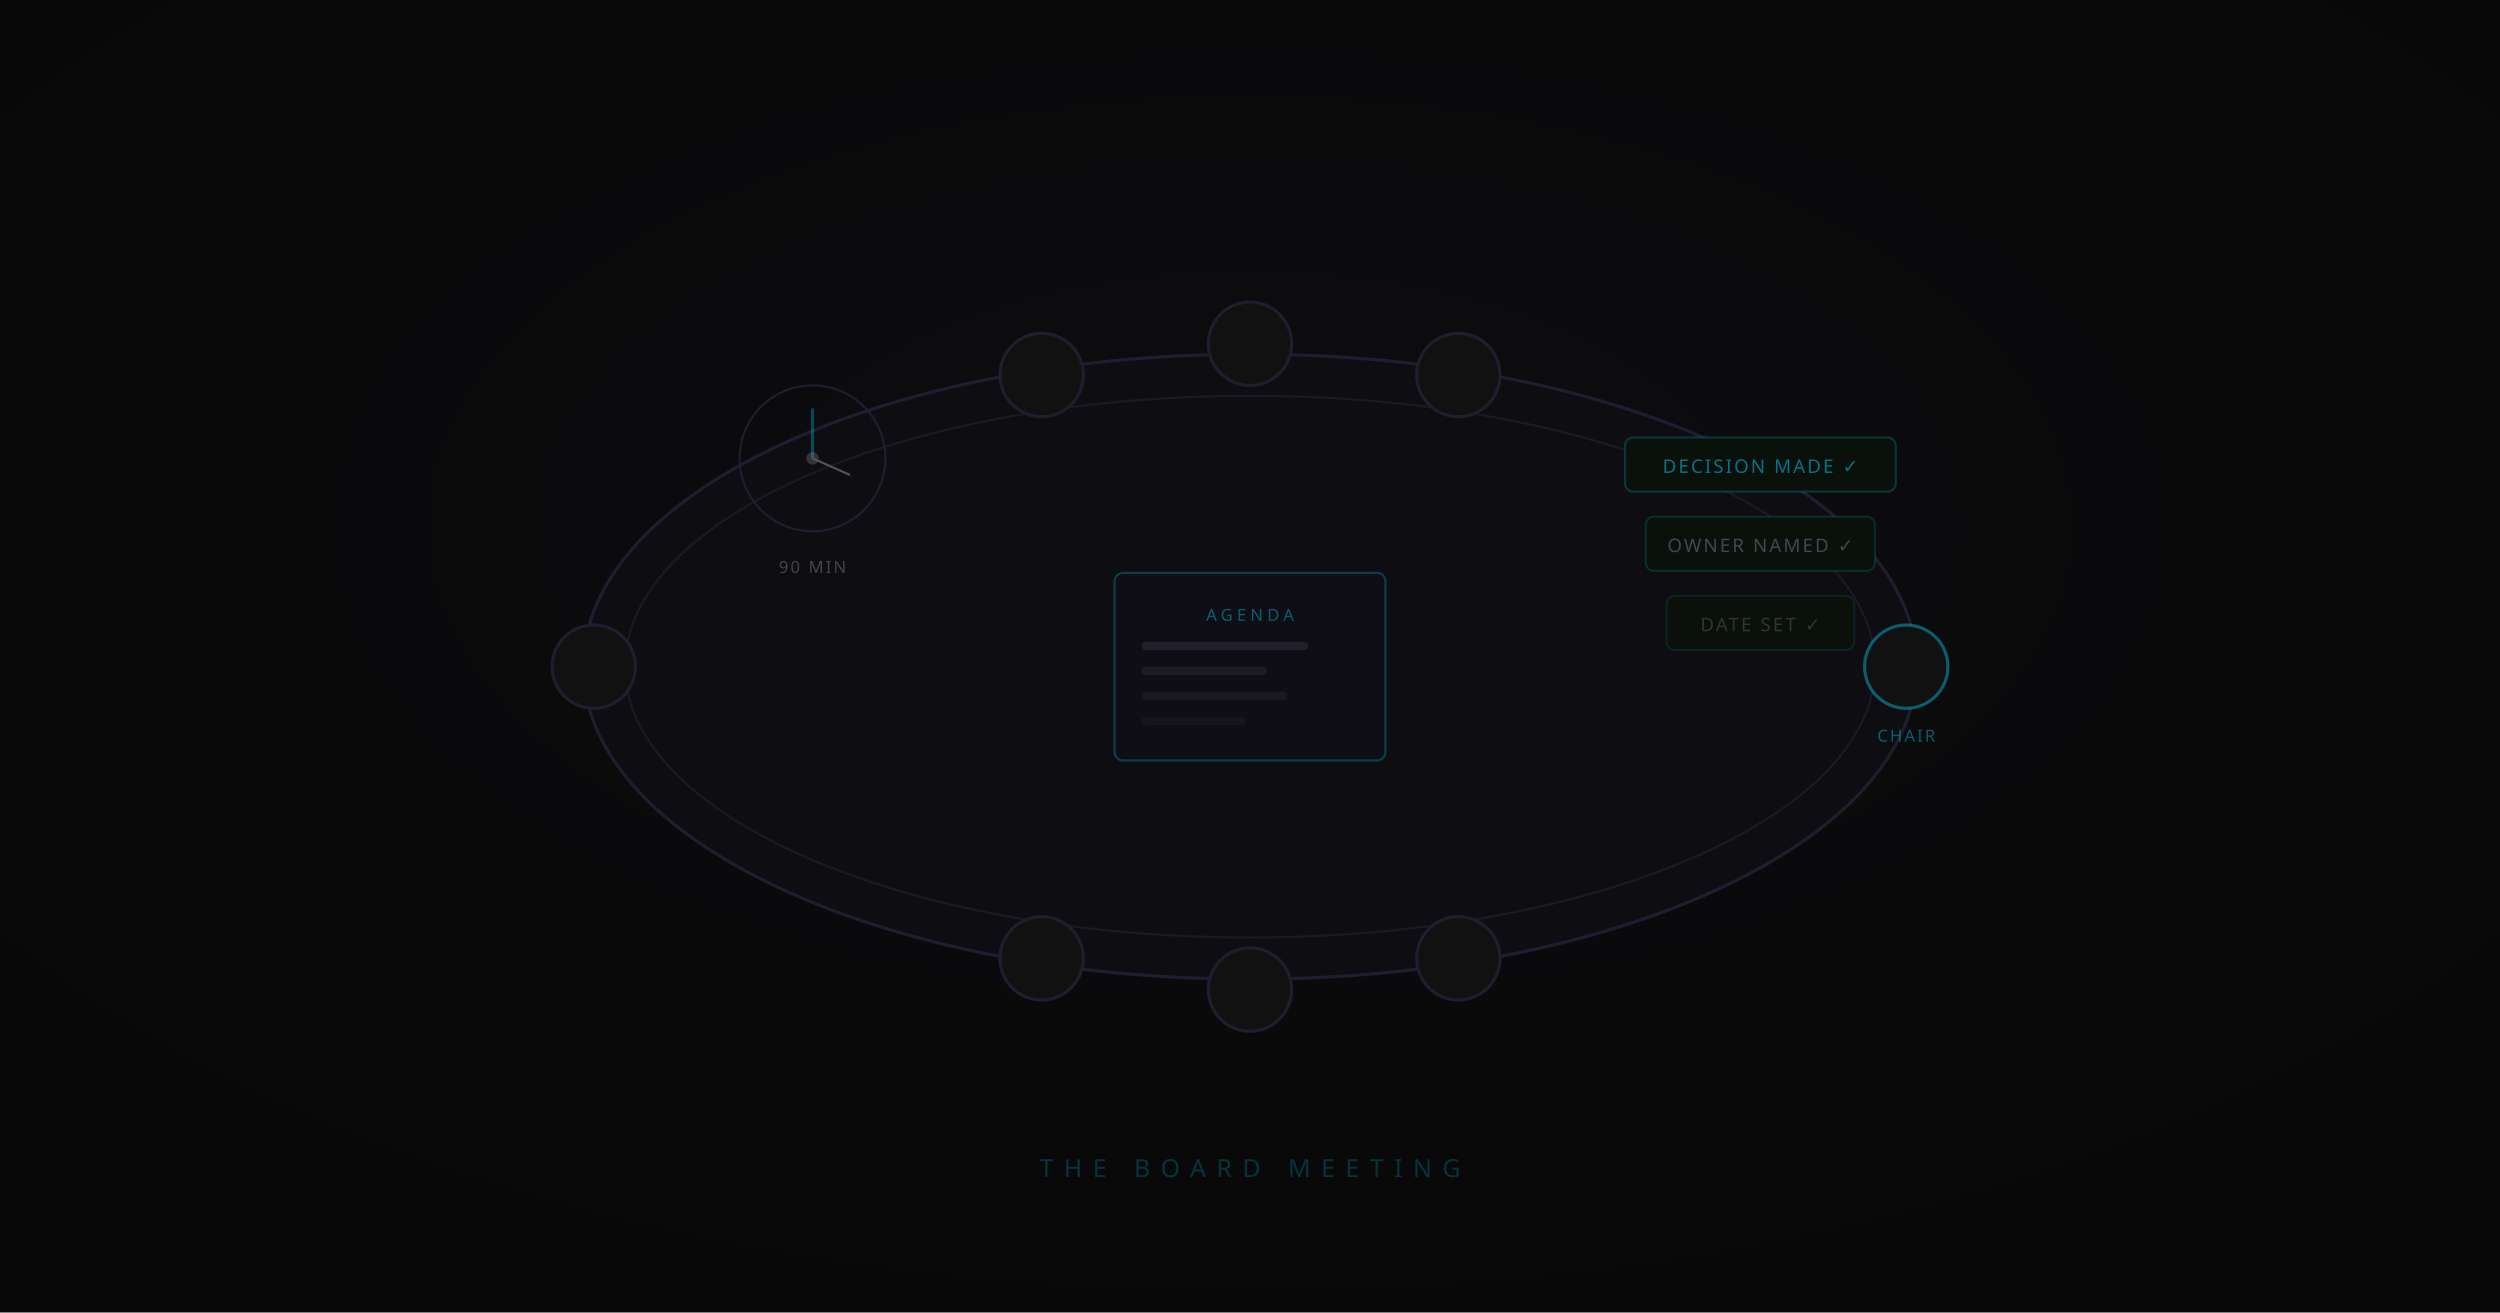
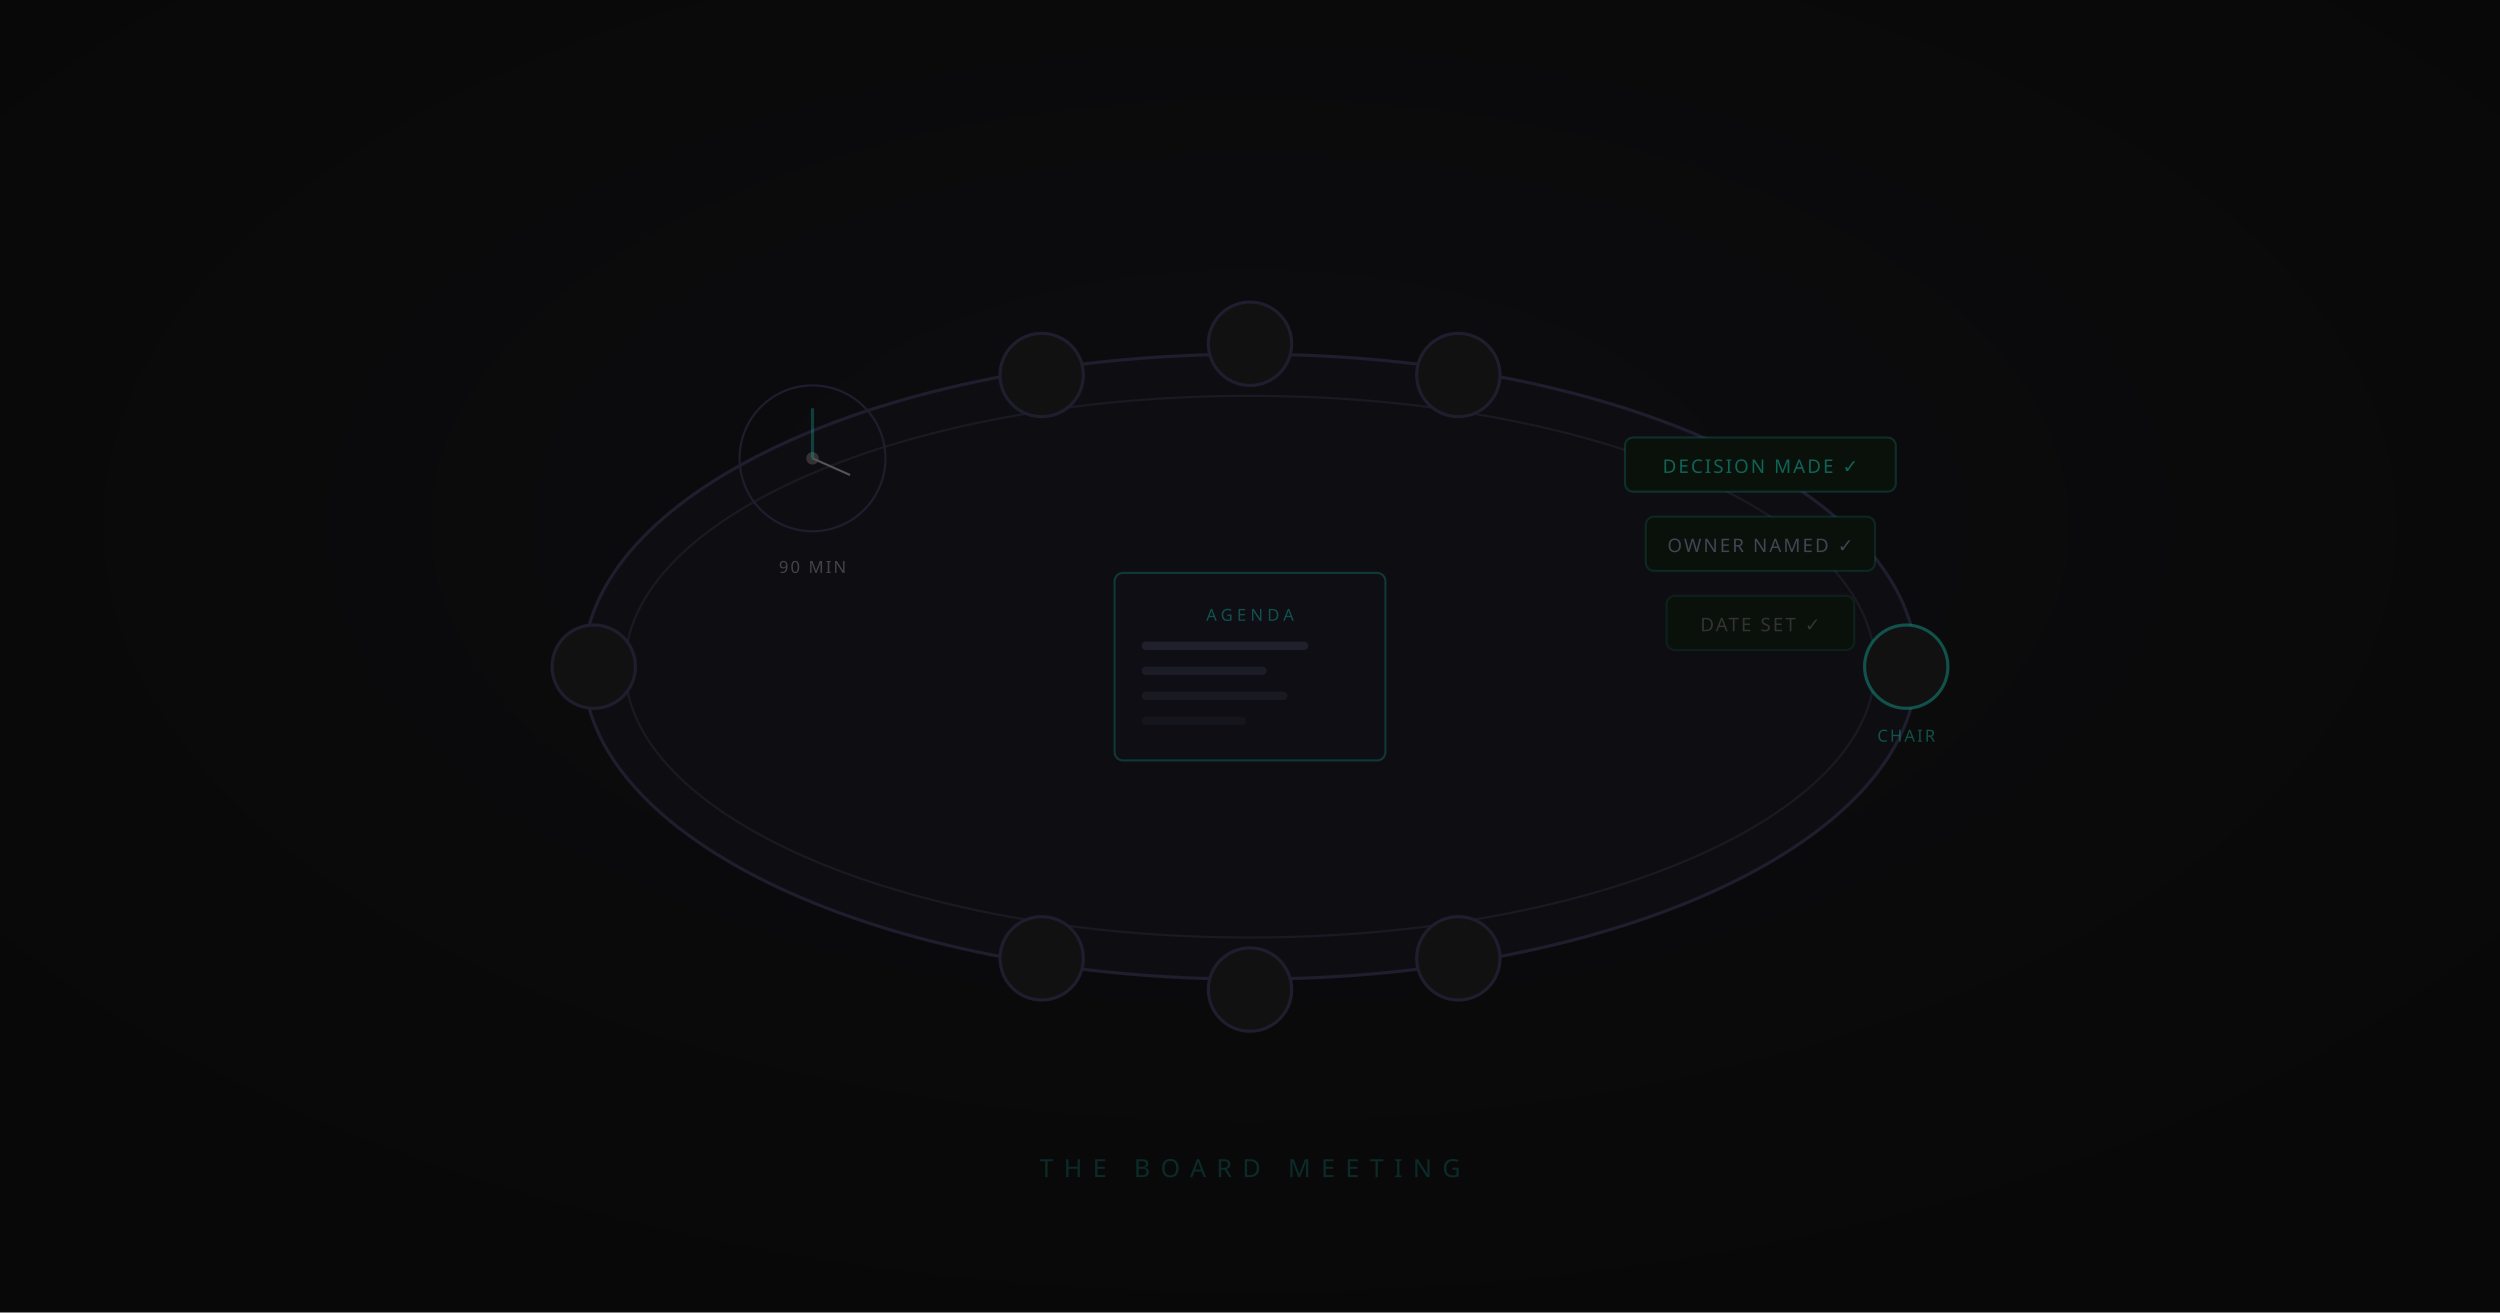
<svg xmlns="http://www.w3.org/2000/svg" viewBox="0 0 1200 630" width="1200" height="630">
  <defs>
    <radialGradient id="bgbm" cx="50%" cy="40%" r="65%">
      <stop offset="0%" stop-color="#0d0d10" />
      <stop offset="100%" stop-color="#080808" />
    </radialGradient>
  </defs>
  <rect width="1200" height="630" fill="url(#bgbm)" />
  <ellipse cx="600" cy="320" rx="320" ry="150" fill="#0e0e12" stroke="#1e1e2e" stroke-width="1.5" />
  <ellipse cx="600" cy="320" rx="300" ry="130" fill="none" stroke="#1a1a24" stroke-width="1" />
  <circle cx="500" cy="180" r="20" fill="#111" stroke="#1e1e2e" stroke-width="1.5" />
  <circle cx="600" cy="165" r="20" fill="#111" stroke="#1e1e2e" stroke-width="1.5" />
  <circle cx="700" cy="180" r="20" fill="#111" stroke="#1e1e2e" stroke-width="1.5" />
  <circle cx="500" cy="460" r="20" fill="#111" stroke="#1e1e2e" stroke-width="1.5" />
  <circle cx="600" cy="475" r="20" fill="#111" stroke="#1e1e2e" stroke-width="1.5" />
  <circle cx="700" cy="460" r="20" fill="#111" stroke="#1e1e2e" stroke-width="1.5" />
  <circle cx="285" cy="320" r="20" fill="#111" stroke="#1e1e2e" stroke-width="1.5" />
-   <circle cx="915" cy="320" r="20" fill="#111" stroke="#00D4FF" stroke-opacity="0.4" stroke-width="1.5" />
-   <text x="915" y="356" text-anchor="middle" font-family="sans-serif" font-size="8" fill="#00D4FF" fill-opacity="0.4" letter-spacing="1">CHAIR</text>
-   <rect x="535" y="275" width="130" height="90" rx="4" fill="#0e0e14" stroke="#00D4FF" stroke-opacity="0.25" stroke-width="1" />
-   <text x="600" y="298" text-anchor="middle" font-family="sans-serif" font-size="8" fill="#00D4FF" fill-opacity="0.4" letter-spacing="2">AGENDA</text>
+   <circle cx="915" cy="320" r="20" fill="#111" stroke="#14B8A6" stroke-opacity="0.4" stroke-width="1.5" />
+   <text x="915" y="356" text-anchor="middle" font-family="sans-serif" font-size="8" fill="#14B8A6" fill-opacity="0.4" letter-spacing="1">CHAIR</text>
+   <rect x="535" y="275" width="130" height="90" rx="4" fill="#0e0e14" stroke="#14B8A6" stroke-opacity="0.25" stroke-width="1" />
+   <text x="600" y="298" text-anchor="middle" font-family="sans-serif" font-size="8" fill="#14B8A6" fill-opacity="0.4" letter-spacing="2">AGENDA</text>
  <rect x="548" y="308" width="80" height="4" rx="2" fill="#334" fill-opacity="0.5" />
  <rect x="548" y="320" width="60" height="4" rx="2" fill="#334" fill-opacity="0.4" />
  <rect x="548" y="332" width="70" height="4" rx="2" fill="#334" fill-opacity="0.3" />
  <rect x="548" y="344" width="50" height="4" rx="2" fill="#334" fill-opacity="0.2" />
  <circle cx="390" cy="220" r="35" fill="none" stroke="#1e1e2e" stroke-width="1" />
  <circle cx="390" cy="220" r="3" fill="#333" />
-   <line x1="390" y1="220" x2="390" y2="196" stroke="#00D4FF" stroke-opacity="0.3" stroke-width="1.5" />
+   <line x1="390" y1="220" x2="390" y2="196" stroke="#14B8A6" stroke-opacity="0.3" stroke-width="1.5" />
  <line x1="390" y1="220" x2="408" y2="228" stroke="#555" stroke-width="1" />
  <text x="390" y="275" text-anchor="middle" font-family="sans-serif" font-size="8" fill="#444" letter-spacing="1">90 MIN</text>
-   <rect x="780" y="210" width="130" height="26" rx="4" fill="#0a100a" stroke="#00D4FF" stroke-opacity="0.2" stroke-width="1" />
-   <text x="845" y="227" text-anchor="middle" font-family="sans-serif" font-size="9" fill="#00D4FF" fill-opacity="0.5" letter-spacing="1">DECISION MADE ✓</text>
-   <rect x="790" y="248" width="110" height="26" rx="4" fill="#0a100a" stroke="#00D4FF" stroke-opacity="0.15" stroke-width="1" />
+   <rect x="780" y="210" width="130" height="26" rx="4" fill="#0a100a" stroke="#14B8A6" stroke-opacity="0.2" stroke-width="1" />
+   <text x="845" y="227" text-anchor="middle" font-family="sans-serif" font-size="9" fill="#14B8A6" fill-opacity="0.5" letter-spacing="1">DECISION MADE ✓</text>
+   <rect x="790" y="248" width="110" height="26" rx="4" fill="#0a100a" stroke="#14B8A6" stroke-opacity="0.15" stroke-width="1" />
  <text x="845" y="265" text-anchor="middle" font-family="sans-serif" font-size="9" fill="#445" letter-spacing="1">OWNER NAMED ✓</text>
-   <rect x="800" y="286" width="90" height="26" rx="4" fill="#0a100a" stroke="#00D4FF" stroke-opacity="0.1" stroke-width="1" />
+   <rect x="800" y="286" width="90" height="26" rx="4" fill="#0a100a" stroke="#14B8A6" stroke-opacity="0.1" stroke-width="1" />
  <text x="845" y="303" text-anchor="middle" font-family="sans-serif" font-size="9" fill="#333" letter-spacing="1">DATE SET ✓</text>
-   <text x="600" y="565" text-anchor="middle" font-family="sans-serif" font-size="12" fill="#00D4FF" fill-opacity="0.2" letter-spacing="5">THE BOARD MEETING</text>
+   <text x="600" y="565" text-anchor="middle" font-family="sans-serif" font-size="12" fill="#14B8A6" fill-opacity="0.2" letter-spacing="5">THE BOARD MEETING</text>
</svg>
